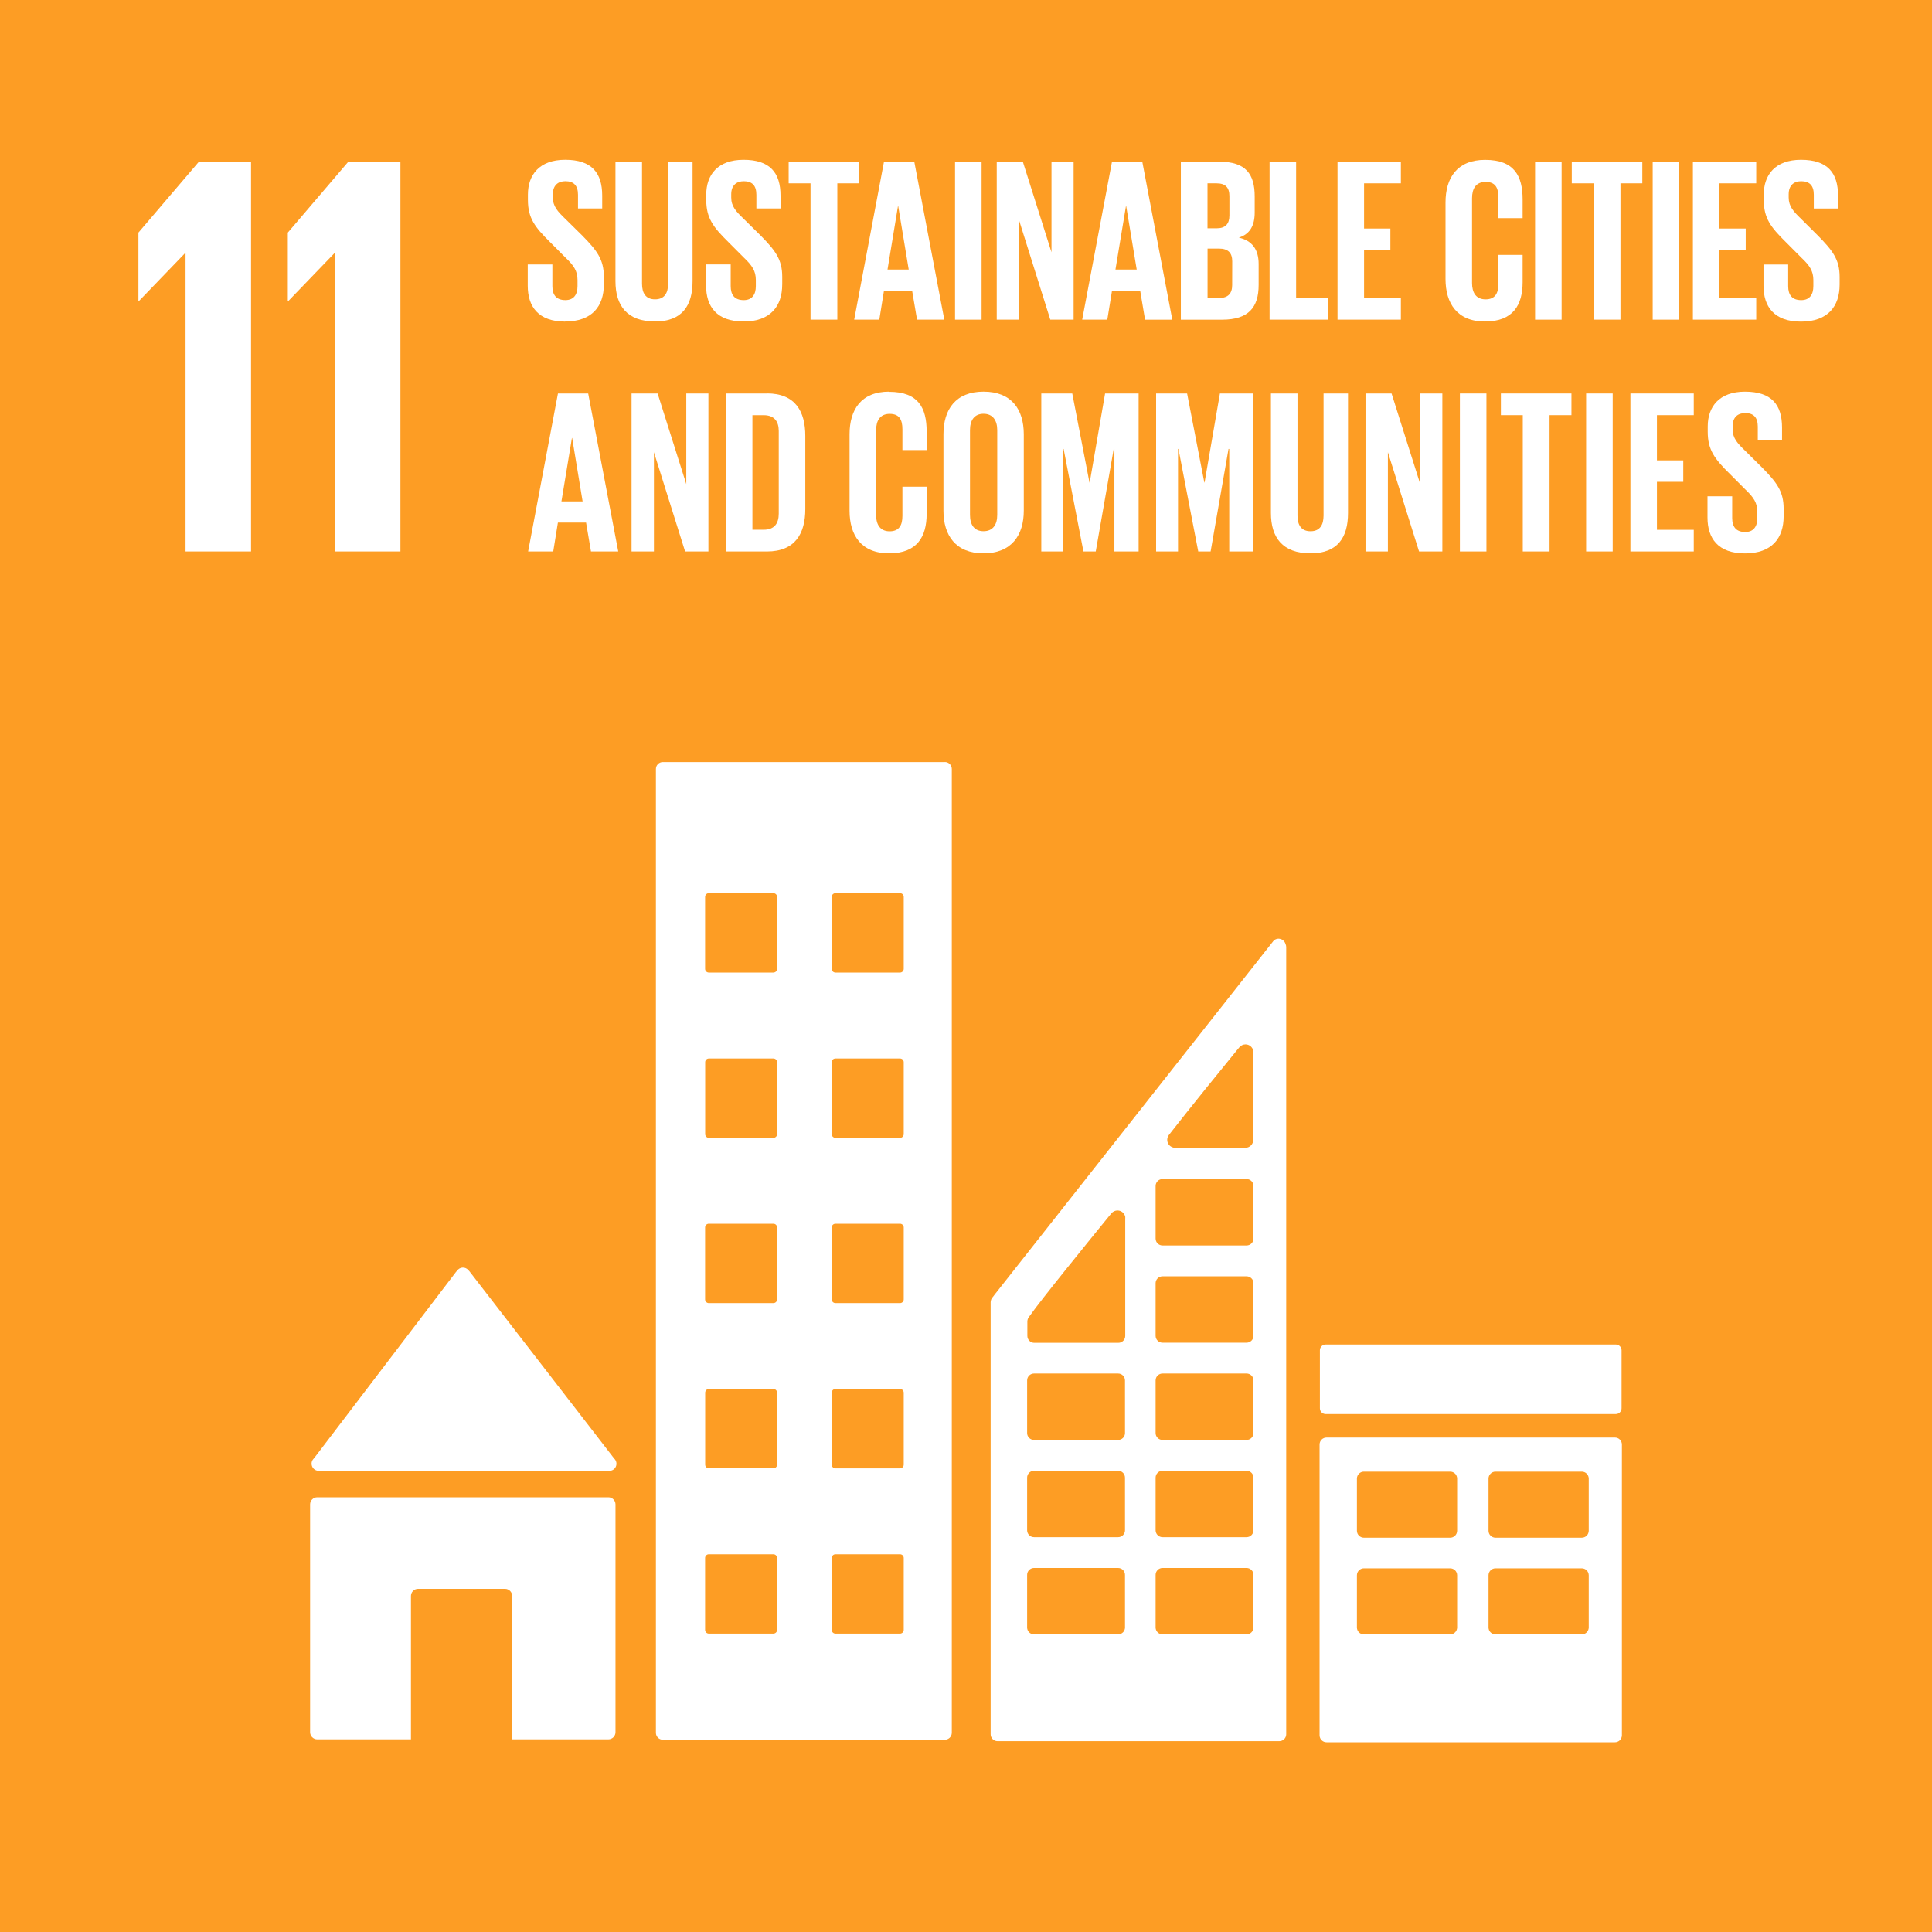
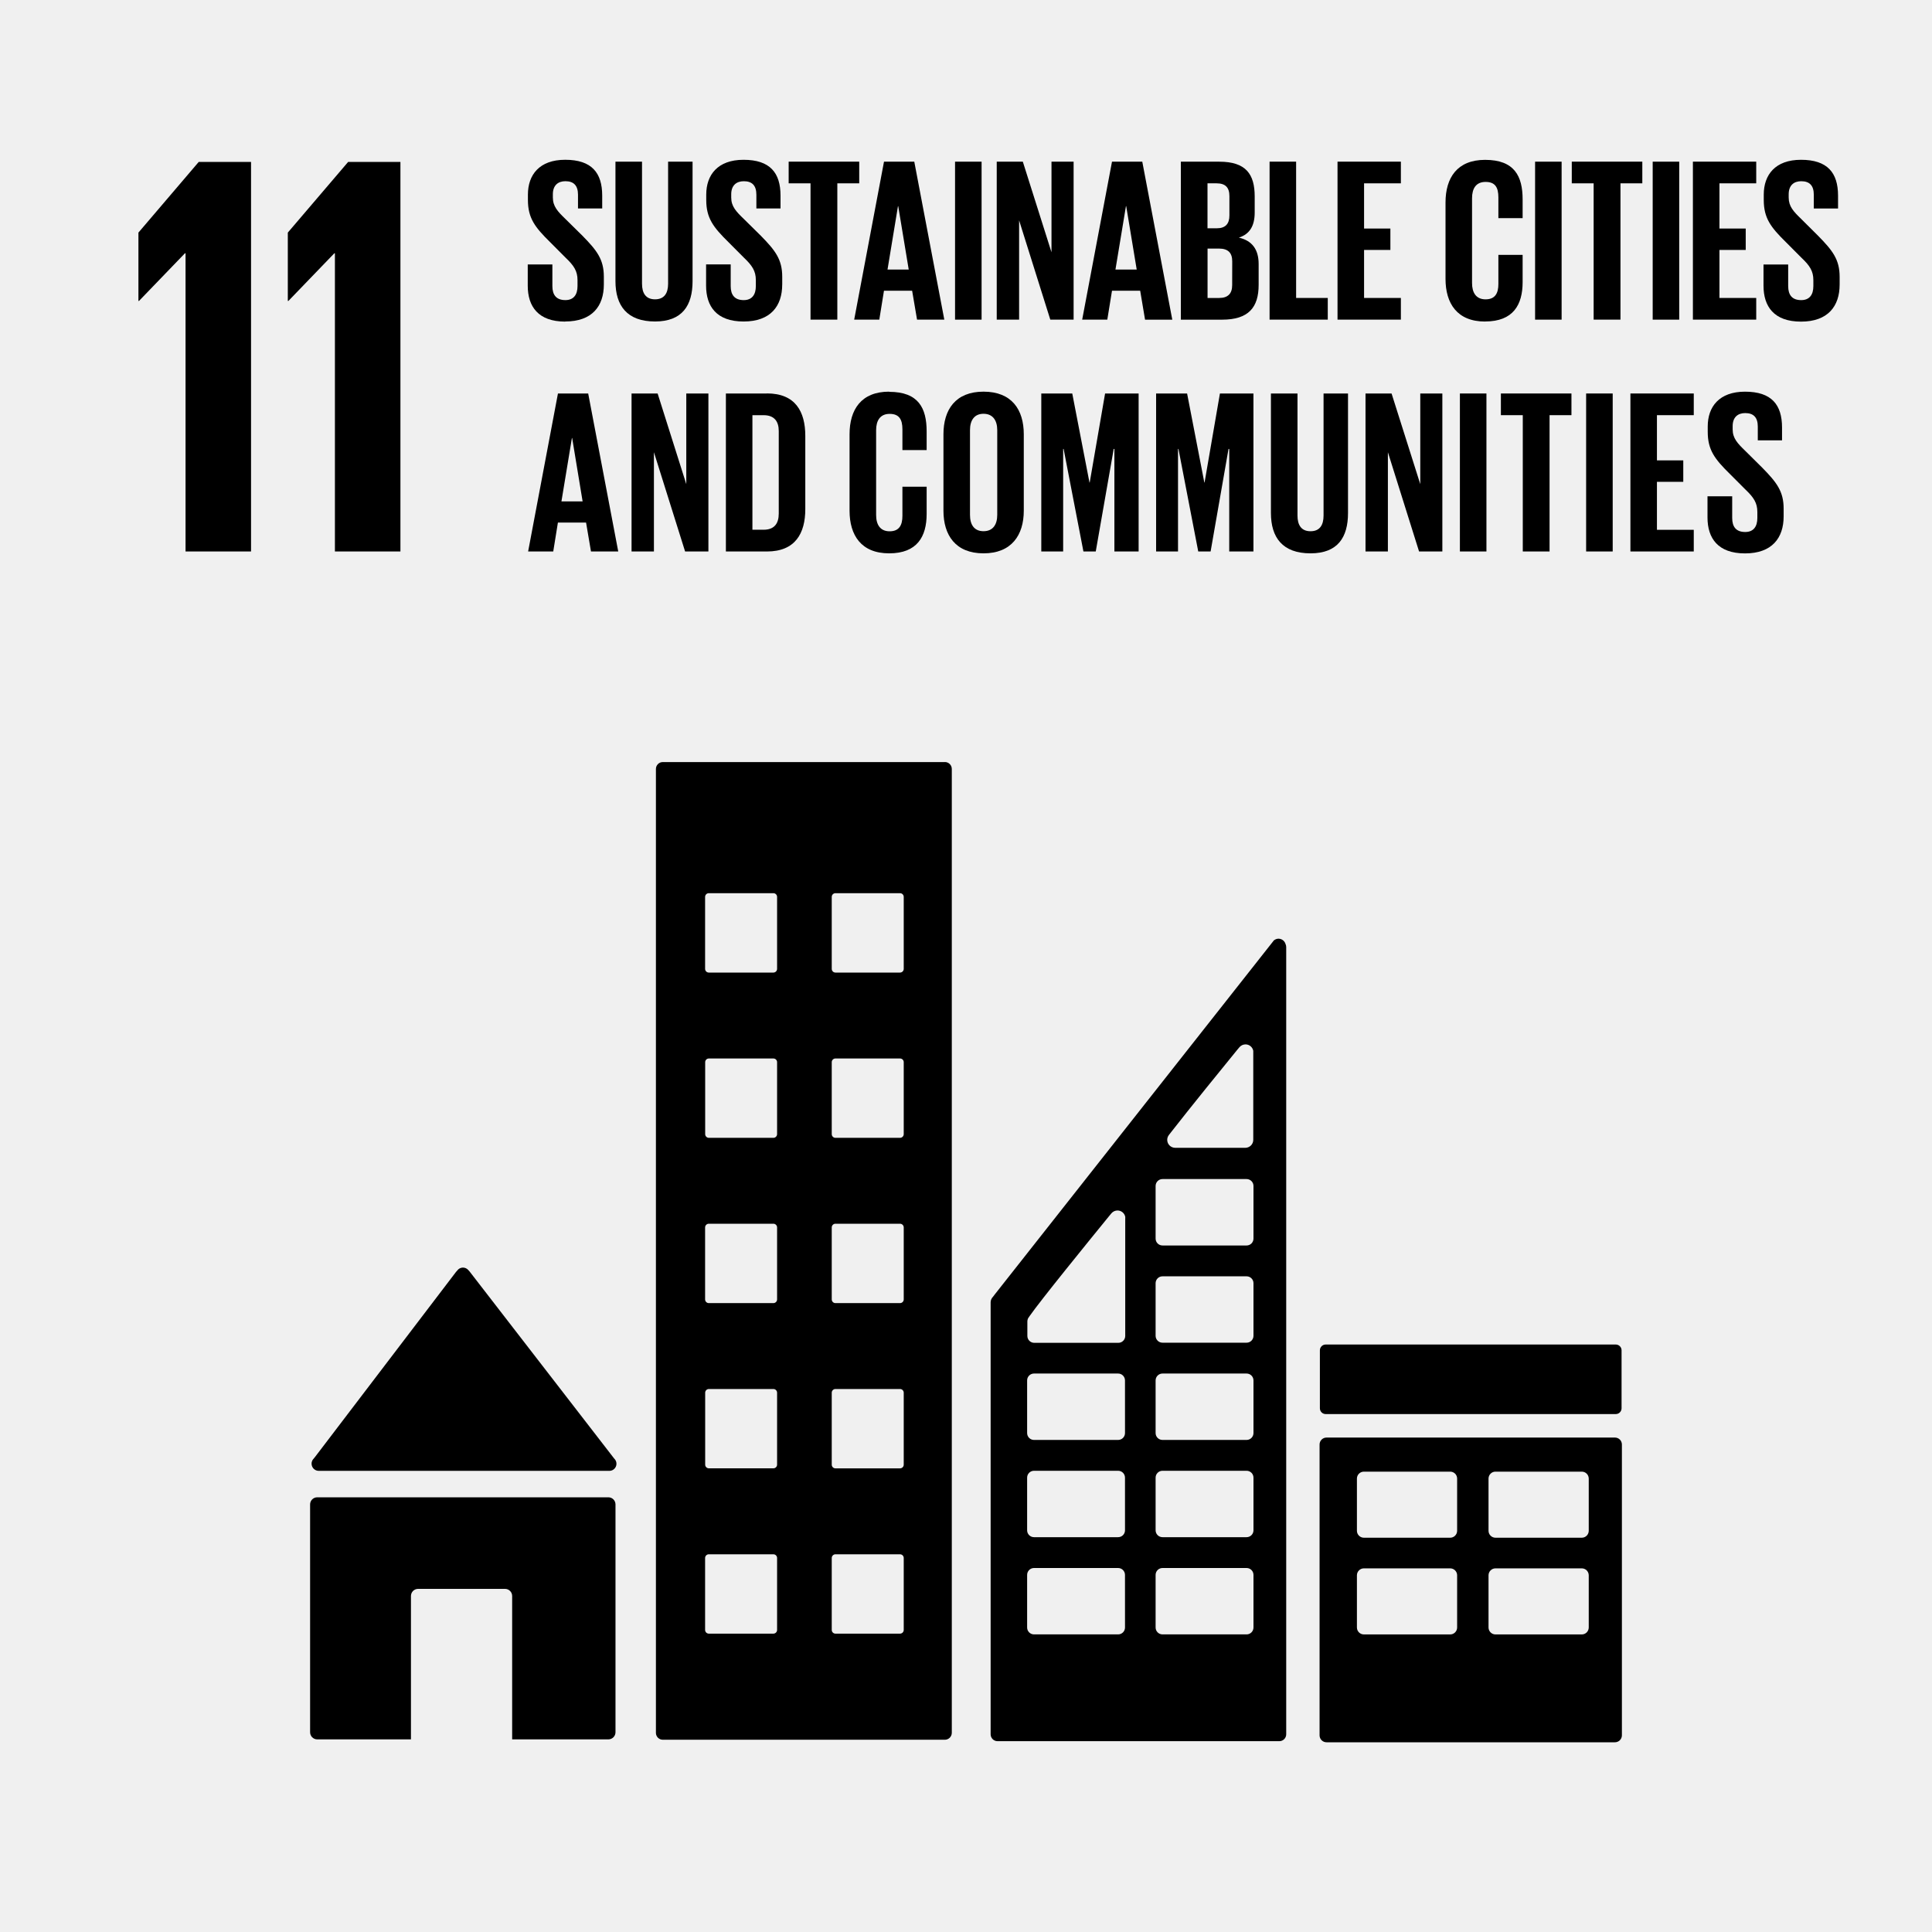
- <svg xmlns="http://www.w3.org/2000/svg" id="Layer_1" data-name="Layer 1" viewBox="0 0 1000 1000">
+ <svg xmlns="http://www.w3.org/2000/svg" id="Layer_1" data-name="Layer 1" viewBox="0 0 1000 1000" focusable="false">
+   <link type="text/css" rel="stylesheet" id="dark-mode-general-link" />
+   <link type="text/css" rel="stylesheet" id="dark-mode-custom-link" />
+   <style type="text/css" id="dark-mode-custom-style" />
  <defs>
    <style>
-       .cls-1 {
-         fill: #fd9d24;
-       }
- 
      .cls-2 {
-         fill: #fff;
+         fill: currentColour;
      }
    </style>
  </defs>
-   <rect class="cls-1" width="1000" height="1000" />
  <path class="cls-2" d="M292.55,166.4c14,0,20-8,20-19.17v-4c0-9-3.62-13.62-11.09-21.22l-8.8-8.68c-4-3.86-6.5-6.51-6.5-11.11v-1.67c0-4.59,2.65-6.76,6.5-6.76,4.33,0,6.51,2.29,6.51,7v7.1h12.53v-6.62c0-11.81-5.41-18.57-19.16-18.57-13.39,0-19.29,7.84-19.29,18v2.79c0,9.39,3.62,14.1,11.45,21.81l8.07,8.1c4.22,4,6.15,6.86,6.15,11.56v3.13c0,4.35-1.93,7.24-6.26,7.24-4.7,0-6.75-2.65-6.75-7.24v-11.2H273.16v11c0,10.73,5.41,18.57,19.39,18.57" />
  <path class="cls-2" d="M358.47,145.54V83.67H345.81v63.19c0,4.83-1.93,8.07-6.76,8.07s-6.74-3.24-6.74-8.07V83.67H318.56v61.87c0,12.66,6,20.86,20.49,20.86,14,0,19.42-8.2,19.42-20.86" />
  <path class="cls-2" d="M404.88,147.23v-4c0-9-3.63-13.62-11.08-21.22L385,113.33c-4-3.85-6.52-6.51-6.52-11.08v-1.69c0-4.59,2.67-6.76,6.52-6.76,4.34,0,6.5,2.28,6.5,7v7.1H404v-6.62c0-11.83-5.41-18.57-19.16-18.57-13.38,0-19.29,7.84-19.29,18v2.77c0,9.4,3.63,14.11,11.47,21.83l8.06,8.09c4.22,4,6.14,6.86,6.14,11.56v3.15c0,4.32-1.92,7.23-6.26,7.23-4.7,0-6.75-2.66-6.75-7.23V136.85H365.47v11c0,10.73,5.41,18.56,19.4,18.56s20-8,20-19.17" />
  <polygon class="cls-2" points="444.73 83.67 408.21 83.67 408.21 94.89 419.53 94.89 419.53 165.44 433.4 165.44 433.4 94.89 444.73 94.89 444.73 83.67" />
  <path class="cls-2" d="M473.23,83.67H457.56l-15.43,81.76h13l2.41-14.94h14.58l2.54,14.94h14.11Zm-13.85,55.84,5.41-32.8h.13l5.43,32.8Z" />
  <rect class="cls-2" x="494.33" y="83.68" width="13.74" height="81.77" />
  <polygon class="cls-2" points="555.7 165.44 555.7 83.67 544.25 83.67 544.25 130.57 529.41 83.67 515.91 83.67 515.91 165.44 527.49 165.44 527.49 114.06 543.63 165.44 555.7 165.44" />
  <path class="cls-2" d="M575.57,150.48h14.59l2.52,15h14.1L591.24,83.67H575.57l-15.43,81.76h13Zm7.22-43.78h.13l5.44,32.81h-11Z" />
  <path class="cls-2" d="M649.43,110v-8.31c0-11.58-4.57-18-18.32-18h-19.9v81.77h21.34c13.75,0,18.92-6.39,18.92-18V136.62c0-7.48-3.36-12.07-10.24-13.63,5.67-1.81,8.2-6.15,8.2-13M625,94.89h4.71c4.57,0,6.63,2.16,6.63,6.63v10c0,4.35-2.06,6.64-6.52,6.64H625Zm12.77,52.7c0,4.34-2.16,6.64-6.74,6.64h-6V128.66h5.9c4.82,0,6.87,2.29,6.87,6.62Z" />
  <polygon class="cls-2" points="670.87 83.67 657.13 83.67 657.13 165.44 687.25 165.44 687.25 154.22 670.87 154.22 670.87 83.67" />
  <polygon class="cls-2" points="725.09 94.89 725.09 83.67 692.3 83.67 692.3 165.44 725.09 165.44 725.09 154.22 706.04 154.22 706.04 129.37 719.66 129.37 719.66 118.29 706.04 118.29 706.04 94.89 725.09 94.89" />
  <path class="cls-2" d="M768.69,166.4c14.59,0,19.42-8.68,19.42-20.38V131.91H775.56V147c0,4.8-1.69,7.94-6.63,7.94s-7-3.49-7-8.44V102.61c0-5,2-8.45,7-8.45s6.63,2.89,6.63,8v10.74h12.55v-9.65c0-12.07-4.23-20.51-19.42-20.51-14.46,0-20.49,9.28-20.49,22.06v39.57c0,12.66,6,22.06,20.49,22.06" />
  <rect class="cls-2" x="794.56" y="83.68" width="13.73" height="81.77" />
  <polygon class="cls-2" points="838.75 165.44 838.75 94.89 850.06 94.89 850.06 83.67 813.55 83.67 813.55 94.89 824.87 94.89 824.87 165.44 838.75 165.44" />
  <rect class="cls-2" x="855.43" y="83.68" width="13.73" height="81.77" />
  <polygon class="cls-2" points="876.24 165.44 909.02 165.44 909.02 154.22 889.98 154.22 889.98 129.37 903.58 129.37 903.58 118.29 889.98 118.29 889.98 94.89 909.02 94.89 909.02 83.67 876.24 83.67 876.24 165.44" />
  <path class="cls-2" d="M932.31,113.34c-4-3.87-6.49-6.51-6.49-11.11v-1.67c0-4.59,2.64-6.76,6.49-6.76,4.36,0,6.51,2.29,6.51,7v7.11h12.55v-6.63c0-11.83-5.43-18.57-19.18-18.57-13.38,0-19.27,7.84-19.27,18v2.79c0,9.39,3.6,14.1,11.44,21.81l8.07,8.1c4.24,4,6.16,6.86,6.16,11.56v3.13c0,4.35-1.92,7.24-6.28,7.24-4.7,0-6.75-2.65-6.75-7.24v-11.2H912.79v11c0,10.73,5.42,18.57,19.4,18.57s20-8,20-19.17v-4c0-9-3.65-13.62-11.1-21.22Z" />
  <path class="cls-2" d="M288.79,203.69l-15.43,81.75h13l2.41-14.95h14.58l2.54,14.95H320l-15.55-81.75Zm1.81,55.83,5.42-32.8h.13l5.41,32.8Z" />
  <polygon class="cls-2" points="355.22 250.59 340.39 203.69 326.89 203.69 326.89 285.45 338.47 285.45 338.47 234.06 354.61 285.45 366.67 285.45 366.67 203.69 355.22 203.69 355.22 250.59" />
  <path class="cls-2" d="M396.94,203.67H375.72v81.78h21.22c14.71,0,19.88-9.4,19.88-21.95V225.63c0-12.66-5.17-22-19.88-22m6.14,62.24c0,4.94-2.17,8.32-7.83,8.32h-5.8V214.9h5.8c5.66,0,7.83,3.37,7.83,8.19Z" />
  <path class="cls-2" d="M460.23,202.72c-14.47,0-20.5,9.28-20.5,22.07v39.56c0,12.65,6,22.06,20.5,22.06s19.4-8.69,19.4-20.39v-14.1H467.09V267c0,4.83-1.68,8-6.61,8s-7-3.49-7-8.44v-43.9c0-4.94,2.06-8.44,7-8.44s6.61,2.89,6.61,8v10.73h12.54v-9.65c0-12.06-4.21-20.49-19.4-20.49" />
  <path class="cls-2" d="M509.07,202.72c-14.48,0-20.74,9.28-20.74,22.07v39.56c0,12.65,6.26,22.06,20.74,22.06s20.84-9.41,20.84-22.06V224.79c0-12.79-6.26-22.07-20.84-22.07m7.1,63.79c0,4.95-2.17,8.44-7.1,8.44s-7-3.49-7-8.44v-43.9c0-4.94,2.15-8.44,7-8.44s7.1,3.5,7.1,8.44Z" />
  <polygon class="cls-2" points="564.03 249.75 563.91 249.75 555 203.67 538.97 203.67 538.97 285.44 550.29 285.44 550.29 232.38 550.53 232.38 560.78 285.44 567.16 285.44 576.45 232.38 576.81 232.38 576.81 285.44 589.35 285.44 589.35 203.67 571.99 203.67 564.03 249.75" />
  <polygon class="cls-2" points="623.48 249.75 623.36 249.75 614.44 203.67 598.4 203.67 598.4 285.44 609.74 285.44 609.74 232.38 609.97 232.38 620.21 285.44 626.61 285.44 635.88 232.38 636.25 232.38 636.25 285.44 648.78 285.44 648.78 203.67 631.43 203.67 623.48 249.75" />
  <path class="cls-2" d="M685.07,266.87c0,4.83-1.91,8.1-6.74,8.1s-6.75-3.27-6.75-8.1V203.69H657.83v61.84c0,12.68,6,20.88,20.5,20.88,14,0,19.4-8.2,19.4-20.88V203.69H685.07Z" />
  <polygon class="cls-2" points="735.13 250.59 720.28 203.69 706.79 203.69 706.79 285.45 718.37 285.45 718.37 234.06 734.51 285.45 746.56 285.45 746.56 203.69 735.13 203.69 735.13 250.59" />
  <polygon class="cls-2" points="71.65 120.39 71.65 155.77 71.94 155.77 95.73 131.09 96.04 131.09 96.04 285.43 129.94 285.43 129.94 83.8 102.87 83.8 71.65 120.39" />
  <polygon class="cls-2" points="148.97 120.39 148.97 155.77 149.27 155.77 173.06 131.09 173.35 131.09 173.35 285.43 207.26 285.43 207.26 83.8 180.21 83.8 148.97 120.39" />
  <rect class="cls-2" x="755.64" y="203.67" width="13.74" height="81.77" />
  <polygon class="cls-2" points="776.86 214.89 788.19 214.89 788.19 285.44 802.05 285.44 802.05 214.89 813.38 214.89 813.38 203.67 776.86 203.67 776.86 214.89" />
  <rect class="cls-2" x="820.98" y="203.67" width="13.75" height="81.77" />
  <polygon class="cls-2" points="843.9 285.44 876.69 285.44 876.69 274.23 857.63 274.23 857.63 249.39 871.26 249.39 871.26 238.29 857.63 238.29 857.63 214.89 876.69 214.89 876.69 203.67 843.9 203.67 843.9 285.44" />
  <path class="cls-2" d="M903.33,233.35c-4-3.87-6.51-6.52-6.51-11.09v-1.7c0-4.59,2.65-6.75,6.51-6.75,4.34,0,6.5,2.29,6.5,7v7.12h12.55v-6.64c0-11.82-5.43-18.56-19.17-18.56-13.39,0-19.29,7.84-19.29,18v2.77c0,9.4,3.62,14.11,11.46,21.82l8.08,8.09c4.21,4,6.14,6.87,6.14,11.57v3.14c0,4.34-1.93,7.24-6.27,7.24-4.7,0-6.75-2.65-6.75-7.24V256.87H883.8v11c0,10.73,5.42,18.57,19.41,18.57s20-8,20-19.16v-4c0-9-3.62-13.61-11.09-21.22Z" />
  <g>
    <g>
      <path class="cls-2" d="M165,761.31H315.38a3.67,3.67,0,0,0,2.72-6.16l-.21-.22-74.84-96.82-.73-.81a3.67,3.67,0,0,0-2.72-1.2,3.75,3.75,0,0,0-2.42.95l-.45.52-.71.79-73,95.81-1.12,1.37a3.64,3.64,0,0,0-.63,2.06A3.71,3.71,0,0,0,165,761.31Z" />
      <path class="cls-2" d="M314.92,775H164.2a3.69,3.69,0,0,0-3.69,3.69V896.59a3.7,3.7,0,0,0,3.69,3.71h48.51V826.09a3.68,3.68,0,0,1,3.69-3.69h45a3.68,3.68,0,0,1,3.69,3.69V900.3h49.8a3.7,3.7,0,0,0,3.69-3.71V778.65A3.69,3.69,0,0,0,314.92,775Z" />
    </g>
    <path class="cls-2" d="M835.83,744.08H686.66a3.59,3.59,0,0,0-3.65,3.55V898.26a3.6,3.6,0,0,0,3.65,3.54H835.83a3.6,3.6,0,0,0,3.66-3.54V747.63a3.59,3.59,0,0,0-3.66-3.55m-81.62,98.34a3.6,3.6,0,0,1-3.64,3.56H706a3.61,3.61,0,0,1-3.66-3.56V815.34a3.6,3.6,0,0,1,3.66-3.56h44.57a3.59,3.59,0,0,1,3.64,3.56Zm0-50.06a3.6,3.6,0,0,1-3.64,3.56H706a3.61,3.61,0,0,1-3.66-3.56v-27.1a3.61,3.61,0,0,1,3.66-3.54h44.57a3.59,3.59,0,0,1,3.64,3.54Zm68.12,50.06a3.6,3.6,0,0,1-3.66,3.56H774.12a3.6,3.6,0,0,1-3.66-3.56V815.34a3.6,3.6,0,0,1,3.66-3.56h44.55a3.6,3.6,0,0,1,3.66,3.56Zm0-50.06a3.6,3.6,0,0,1-3.66,3.56H774.12a3.6,3.6,0,0,1-3.66-3.56v-27.1a3.6,3.6,0,0,1,3.66-3.54h44.55a3.6,3.6,0,0,1,3.66,3.54Z" />
    <path class="cls-2" d="M489.06,394.44h-146a3.57,3.57,0,0,0-3.56,3.58v498.9a3.58,3.58,0,0,0,3.56,3.57h146a3.6,3.6,0,0,0,3.59-3.57V398a3.59,3.59,0,0,0-3.59-3.58M402.22,843.65a1.92,1.92,0,0,1-1.92,1.92H366.88a1.92,1.92,0,0,1-1.92-1.92V806.41a1.91,1.91,0,0,1,1.92-1.91H400.3a1.91,1.91,0,0,1,1.92,1.91Zm0-85.55A1.91,1.91,0,0,1,400.3,760H366.88A1.91,1.91,0,0,1,365,758.1V720.87a1.91,1.91,0,0,1,1.92-1.92H400.3a1.91,1.91,0,0,1,1.92,1.92Zm0-85.53a1.92,1.92,0,0,1-1.92,1.92H366.88a1.92,1.92,0,0,1-1.92-1.92V635.31a1.92,1.92,0,0,1,1.92-1.91H400.3a1.92,1.92,0,0,1,1.92,1.91Zm0-85.55a1.92,1.92,0,0,1-1.92,1.92H366.88A1.92,1.92,0,0,1,365,587V549.76a1.9,1.9,0,0,1,1.92-1.89H400.3a1.9,1.9,0,0,1,1.92,1.89Zm0-85.53a1.92,1.92,0,0,1-1.92,1.91H366.88a1.92,1.92,0,0,1-1.92-1.91V464.23a1.92,1.92,0,0,1,1.92-1.92H400.3a1.92,1.92,0,0,1,1.92,1.92Zm65.55,342.16a1.92,1.92,0,0,1-1.93,1.92H432.43a1.91,1.91,0,0,1-1.92-1.92V806.41a1.91,1.91,0,0,1,1.92-1.91h33.41a1.91,1.91,0,0,1,1.93,1.91Zm0-85.55a1.91,1.91,0,0,1-1.93,1.92H432.43a1.9,1.9,0,0,1-1.92-1.92V720.87a1.9,1.9,0,0,1,1.92-1.92h33.41a1.91,1.91,0,0,1,1.93,1.92Zm0-85.53a1.92,1.92,0,0,1-1.93,1.92H432.43a1.91,1.91,0,0,1-1.92-1.92V635.31a1.91,1.91,0,0,1,1.92-1.91h33.41a1.92,1.92,0,0,1,1.93,1.91Zm0-85.55a1.92,1.92,0,0,1-1.93,1.92H432.43a1.91,1.91,0,0,1-1.92-1.92V549.76a1.9,1.9,0,0,1,1.92-1.89h33.41a1.9,1.9,0,0,1,1.93,1.89Zm0-85.53a1.92,1.92,0,0,1-1.93,1.91H432.43a1.91,1.91,0,0,1-1.92-1.91V464.23a1.91,1.91,0,0,1,1.92-1.92h33.41a1.92,1.92,0,0,1,1.93,1.92Z" />
    <path class="cls-2" d="M839.32,728.92a3,3,0,0,1-3,3H686.17a3,3,0,0,1-3-3v-30a3,3,0,0,1,3-3H836.32a3,3,0,0,1,3,3Z" />
    <path class="cls-2" d="M665.4,488.65a3.85,3.85,0,0,0-3.67-2.79,3.81,3.81,0,0,0-2.09.69l-.27.18-1.23,1.56-143.48,182-.66.89a4.13,4.13,0,0,0-1.25,2.84V897.67a3.57,3.57,0,0,0,3.58,3.56H662.17a3.56,3.56,0,0,0,3.57-3.56V490.15A3.71,3.71,0,0,0,665.4,488.65ZM605,587.49l1-1.28c9.81-12.6,26.36-33,34.42-42.86l1.06-1.26a4.17,4.17,0,0,1,3.21-1.52,4.09,4.09,0,0,1,4,3.34V590a4.12,4.12,0,0,1-4,4.1c-.07,0-.12,0-.18,0s-.12,0-.19,0H608.51c-.07,0-.12,0-.18,0s-.12,0-.18,0a4.13,4.13,0,0,1-4-4.1A4.17,4.17,0,0,1,605,587.49Zm-22.7,254.9a3.56,3.56,0,0,1-3.57,3.57H535.21a3.56,3.56,0,0,1-3.57-3.57V815.16a3.56,3.56,0,0,1,3.57-3.56h43.51a3.56,3.56,0,0,1,3.57,3.56Zm0-50.32a3.56,3.56,0,0,1-3.57,3.57H535.21a3.56,3.56,0,0,1-3.57-3.57V764.84a3.55,3.55,0,0,1,3.57-3.57h43.51a3.55,3.55,0,0,1,3.57,3.57Zm0-50.32a3.56,3.56,0,0,1-3.57,3.56H535.21a3.56,3.56,0,0,1-3.57-3.56V714.51a3.56,3.56,0,0,1,3.57-3.57h43.51a3.56,3.56,0,0,1,3.57,3.57Zm.12-110.27v60a3.58,3.58,0,0,1-3.57,3.57h-43.5a3.57,3.57,0,0,1-3.59-3.57v-7.55a4.14,4.14,0,0,1,.27-1.33,2.92,2.92,0,0,1,.22-.42,3,3,0,0,1,.32-.47c.1-.17.27-.39.4-.58,5.56-8,30.66-38.88,41.2-51.8l1.06-1.28a4.15,4.15,0,0,1,3.21-1.51,4.1,4.1,0,0,1,4,3.33ZM648.8,842.39a3.57,3.57,0,0,1-3.57,3.57h-43.5a3.57,3.57,0,0,1-3.59-3.57V815.16a3.57,3.57,0,0,1,3.59-3.56h43.5a3.57,3.57,0,0,1,3.57,3.56Zm0-50.32a3.57,3.57,0,0,1-3.57,3.57h-43.5a3.57,3.57,0,0,1-3.59-3.57V764.84a3.56,3.56,0,0,1,3.59-3.57h43.5a3.57,3.57,0,0,1,3.57,3.57Zm0-50.32a3.58,3.58,0,0,1-3.57,3.56h-43.5a3.57,3.57,0,0,1-3.59-3.56V714.51a3.57,3.57,0,0,1,3.59-3.57h43.5a3.57,3.57,0,0,1,3.57,3.57Zm0-50.33a3.57,3.57,0,0,1-3.57,3.56h-43.5a3.57,3.57,0,0,1-3.59-3.56V664.19a3.57,3.57,0,0,1,3.59-3.57h43.5a3.57,3.57,0,0,1,3.57,3.57Zm0-50.33a3.57,3.57,0,0,1-3.57,3.57h-43.5a3.57,3.57,0,0,1-3.59-3.57V613.86a3.57,3.57,0,0,1,3.59-3.58h43.5a3.57,3.57,0,0,1,3.57,3.58Z" />
  </g>
</svg>
